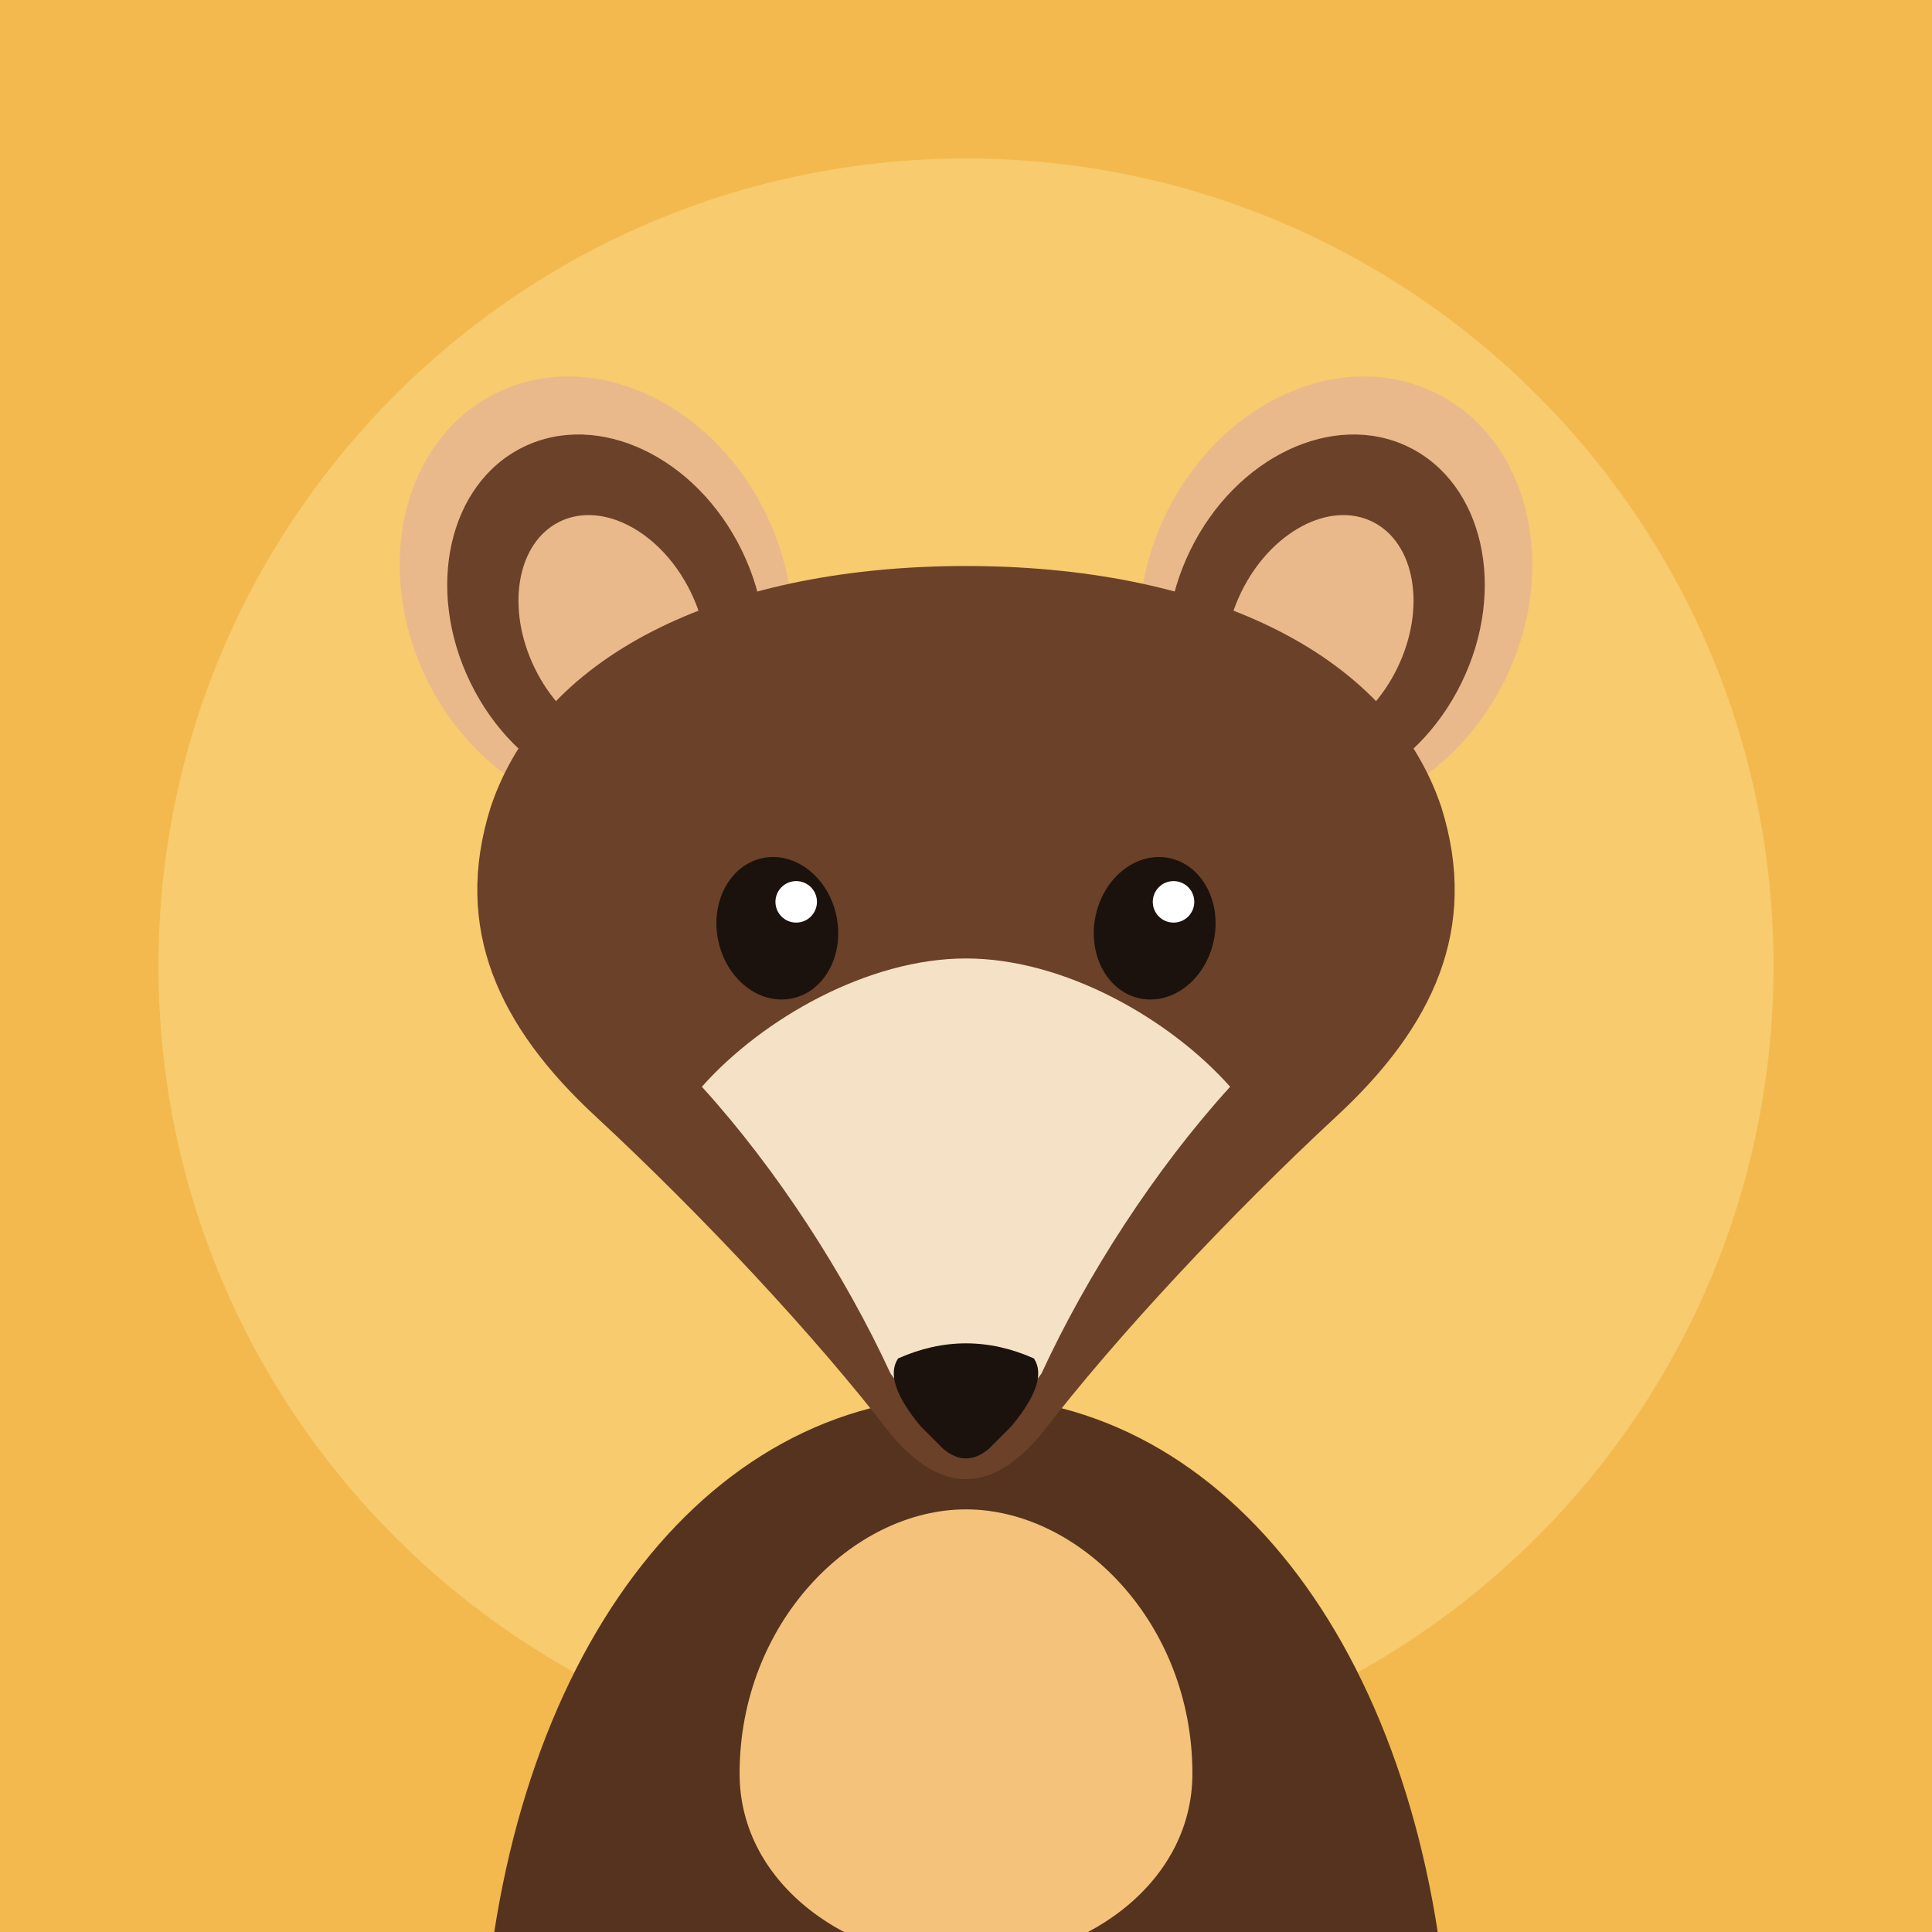
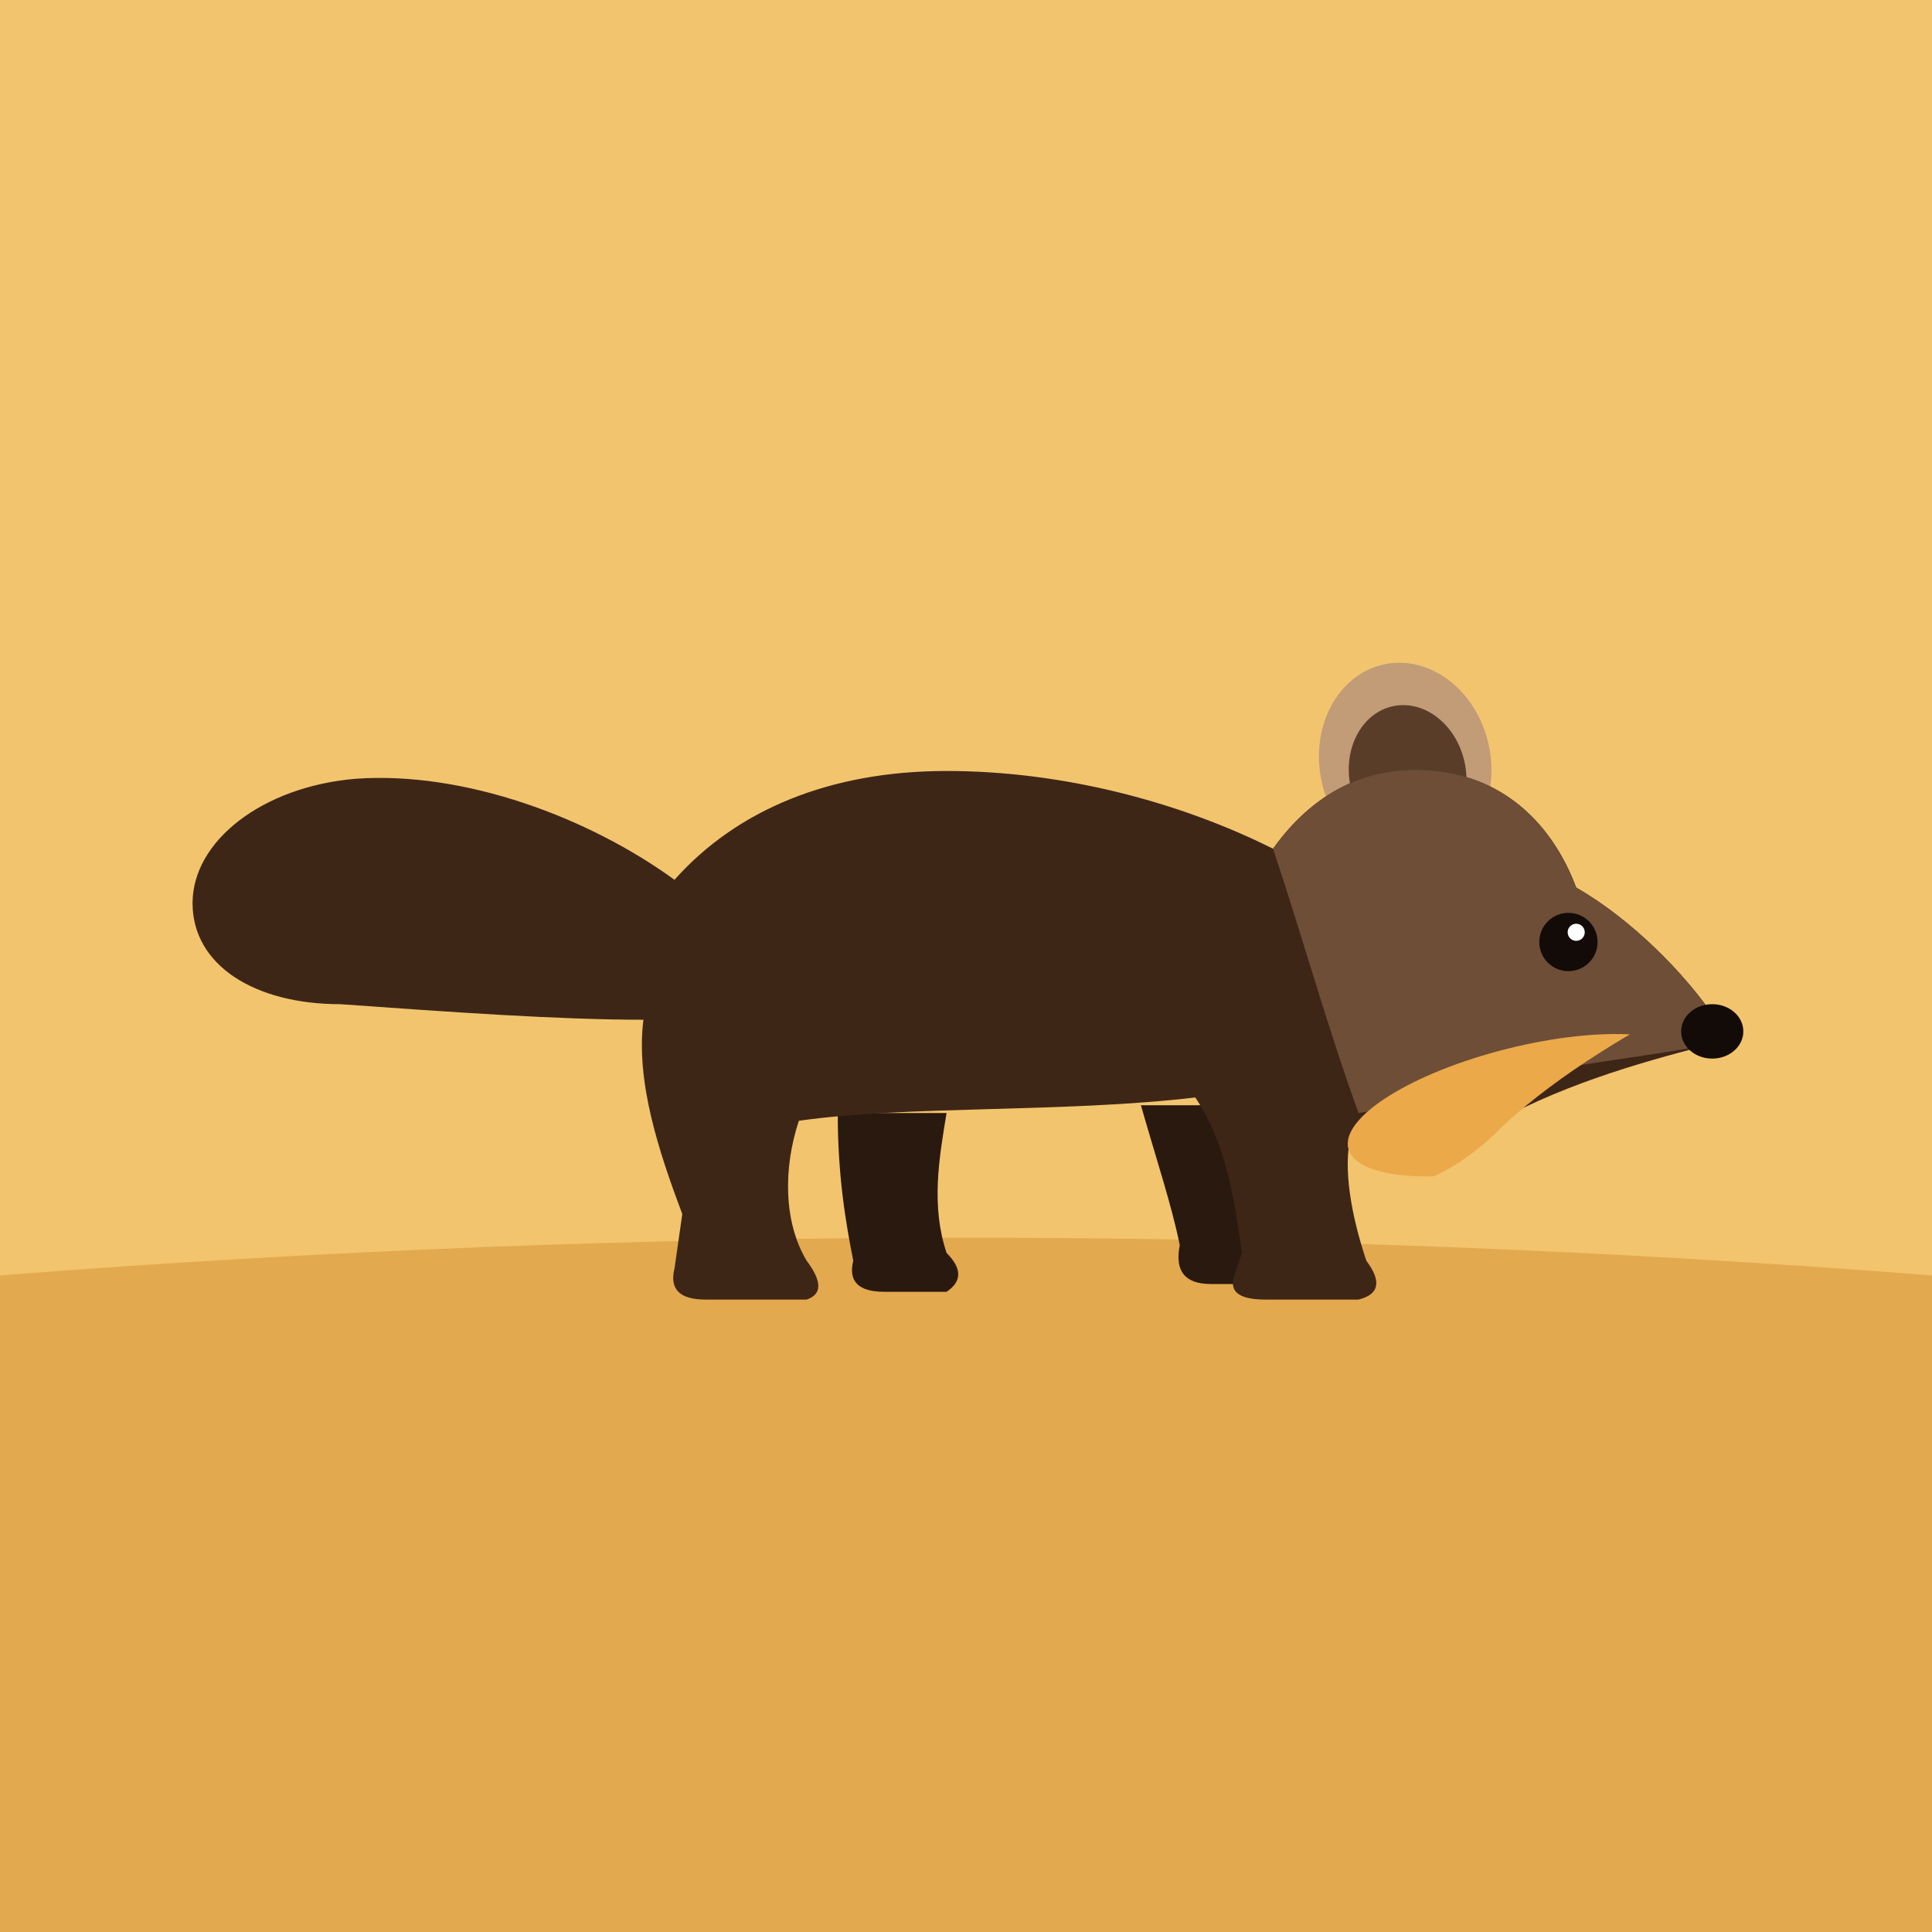
<svg xmlns="http://www.w3.org/2000/svg" viewBox="0 0 512 512">
-   <rect width="512" height="512" fill="#F3B94F" />
-   <circle cx="256" cy="256" r="214" fill="#F7CB6E" />
-   <path d="M128 540C134 440 186 370 256 370C326 370 378 440 384 540Z" fill="#56331F" />
-   <path d="M196 470C196 430 226 400 256 400C286 400 316 430 316 470C316 500 286 520 256 520C226 520 196 500 196 470Z" fill="#F4C27A" />
-   <g transform="rotate(-26 158 158)">
-     <ellipse cx="158" cy="158" rx="50" ry="60" fill="#E9B98C" />
-     <ellipse cx="158" cy="164" rx="40" ry="50" fill="#6B4129" />
-     <ellipse cx="158" cy="168" rx="23" ry="32" fill="#E9B98C" />
+   <rect width="512" height="512" fill="#F2C46D" />
+   <path d="M0 338Q256 318 512 338V512H0Z" fill="#E3A94E" />
+   <g transform="translate(256 262) scale(1.03) translate(-237 -222)">
+     <path d="M204 254C204 270 206 282 208 292Q206 300 216 300L232 300Q238 296 232 290C228 278 230 266 232 254ZM282 252C286 266 290 278 292 288Q290 298 300 298L314 298Q320 294 314 288C312 276 312 264 314 252Z" fill="#2A190F" />
+     <ellipse cx="350" cy="164" rx="22" ry="26" transform="rotate(-12 350 164)" fill="#C29B77" />
+     <ellipse cx="350" cy="167" rx="15" ry="18" transform="rotate(-12 350 164)" fill="#5A3D29" />
+     <path d="M430 230C422 218 408 204 394 196C388 180 376 168 358 166C340 164 326 172 316 186C292 174 262 166 232 166C202 166 178 176 162 194C140 178 108 166 80 168C56 170 38 184 38 200C38 216 54 226 76 226C104 228 132 230 154 230C152 246 158 264 164 280L162 294Q160 302 170 302L196 302Q202 300 196 292C190 282 190 268 194 256C222 252 262 254 296 250C304 262 306 276 308 290L306 296Q304 302 314 302L338 302Q346 300 340 292C336 280 334 268 336 260C340 268 358 266 374 256C392 246 414 240 430 236Z" fill="#3E2617" />
+     <path d="M430 230C422 218 408 204 394 196C388 180 376 168 358 166C340 164 326 172 316 186C324 210 330 232 338 254C352 252 364 248 376 245C396 241 416 239 430 236Z" fill="#6E4E37" />
+     <clipPath id="zobel-body">
+       <path d="M430 230C422 218 408 204 394 196C388 180 376 168 358 166C340 164 326 172 316 186C292 174 262 166 232 166C202 166 178 176 162 194C140 178 108 166 80 168C56 170 38 184 38 200C38 216 54 226 76 226C104 228 132 230 154 230C152 246 158 264 164 280L162 294Q160 302 170 302L196 302Q202 300 196 292C190 282 190 268 194 256C222 252 262 254 296 250C304 262 306 276 308 290L306 296Q304 302 314 302L338 302Q346 300 340 292C336 280 334 268 336 260C340 268 358 266 374 256C392 246 414 240 430 236Z" />
+     </clipPath>
+     <ellipse cx="380" cy="252" rx="46" ry="15" transform="rotate(-14 380 252)" fill="#EBA94A" clip-path="url(#zobel-body)" />
+     <circle cx="392" cy="210" r="7.5" fill="#120B07" />
+     <circle cx="394" cy="207.5" r="2.2" fill="#FFFFFF" />
+     <ellipse cx="429" cy="233" rx="8" ry="7" fill="#120B07" />
  </g>
-   <g transform="rotate(26 354 158)">
-     <ellipse cx="354" cy="158" rx="50" ry="60" fill="#E9B98C" />
-     <ellipse cx="354" cy="164" rx="40" ry="50" fill="#6B4129" />
-     <ellipse cx="354" cy="168" rx="23" ry="32" fill="#E9B98C" />
-   </g>
-   <path d="M256 150C318 150 368 172 382 214C392 246 380 272 354 296C326 322 296 354 276 380Q256 404 236 380C216 354 186 322 158 296C132 272 120 246 130 214C144 172 194 150 256 150Z" fill="#6B4129" />
-   <path d="M256 254C282 254 310 270 326 288C306 310 288 338 276 364Q256 392 236 364C224 338 206 310 186 288C202 270 230 254 256 254Z" fill="#F5E2C6" />
-   <ellipse cx="206" cy="246" rx="16" ry="19" transform="rotate(-12 206 246)" fill="#1C120D" />
-   <circle cx="211" cy="239" r="5.5" fill="#FFFFFF" />
-   <ellipse cx="306" cy="246" rx="16" ry="19" transform="rotate(12 306 246)" fill="#1C120D" />
-   <circle cx="311" cy="239" r="5.5" fill="#FFFFFF" />
-   <path d="M238 360Q256 352 274 360Q278 366 268 378L262 384Q256 389 250 384L244 378Q234 366 238 360Z" fill="#1C120D" />
</svg>
